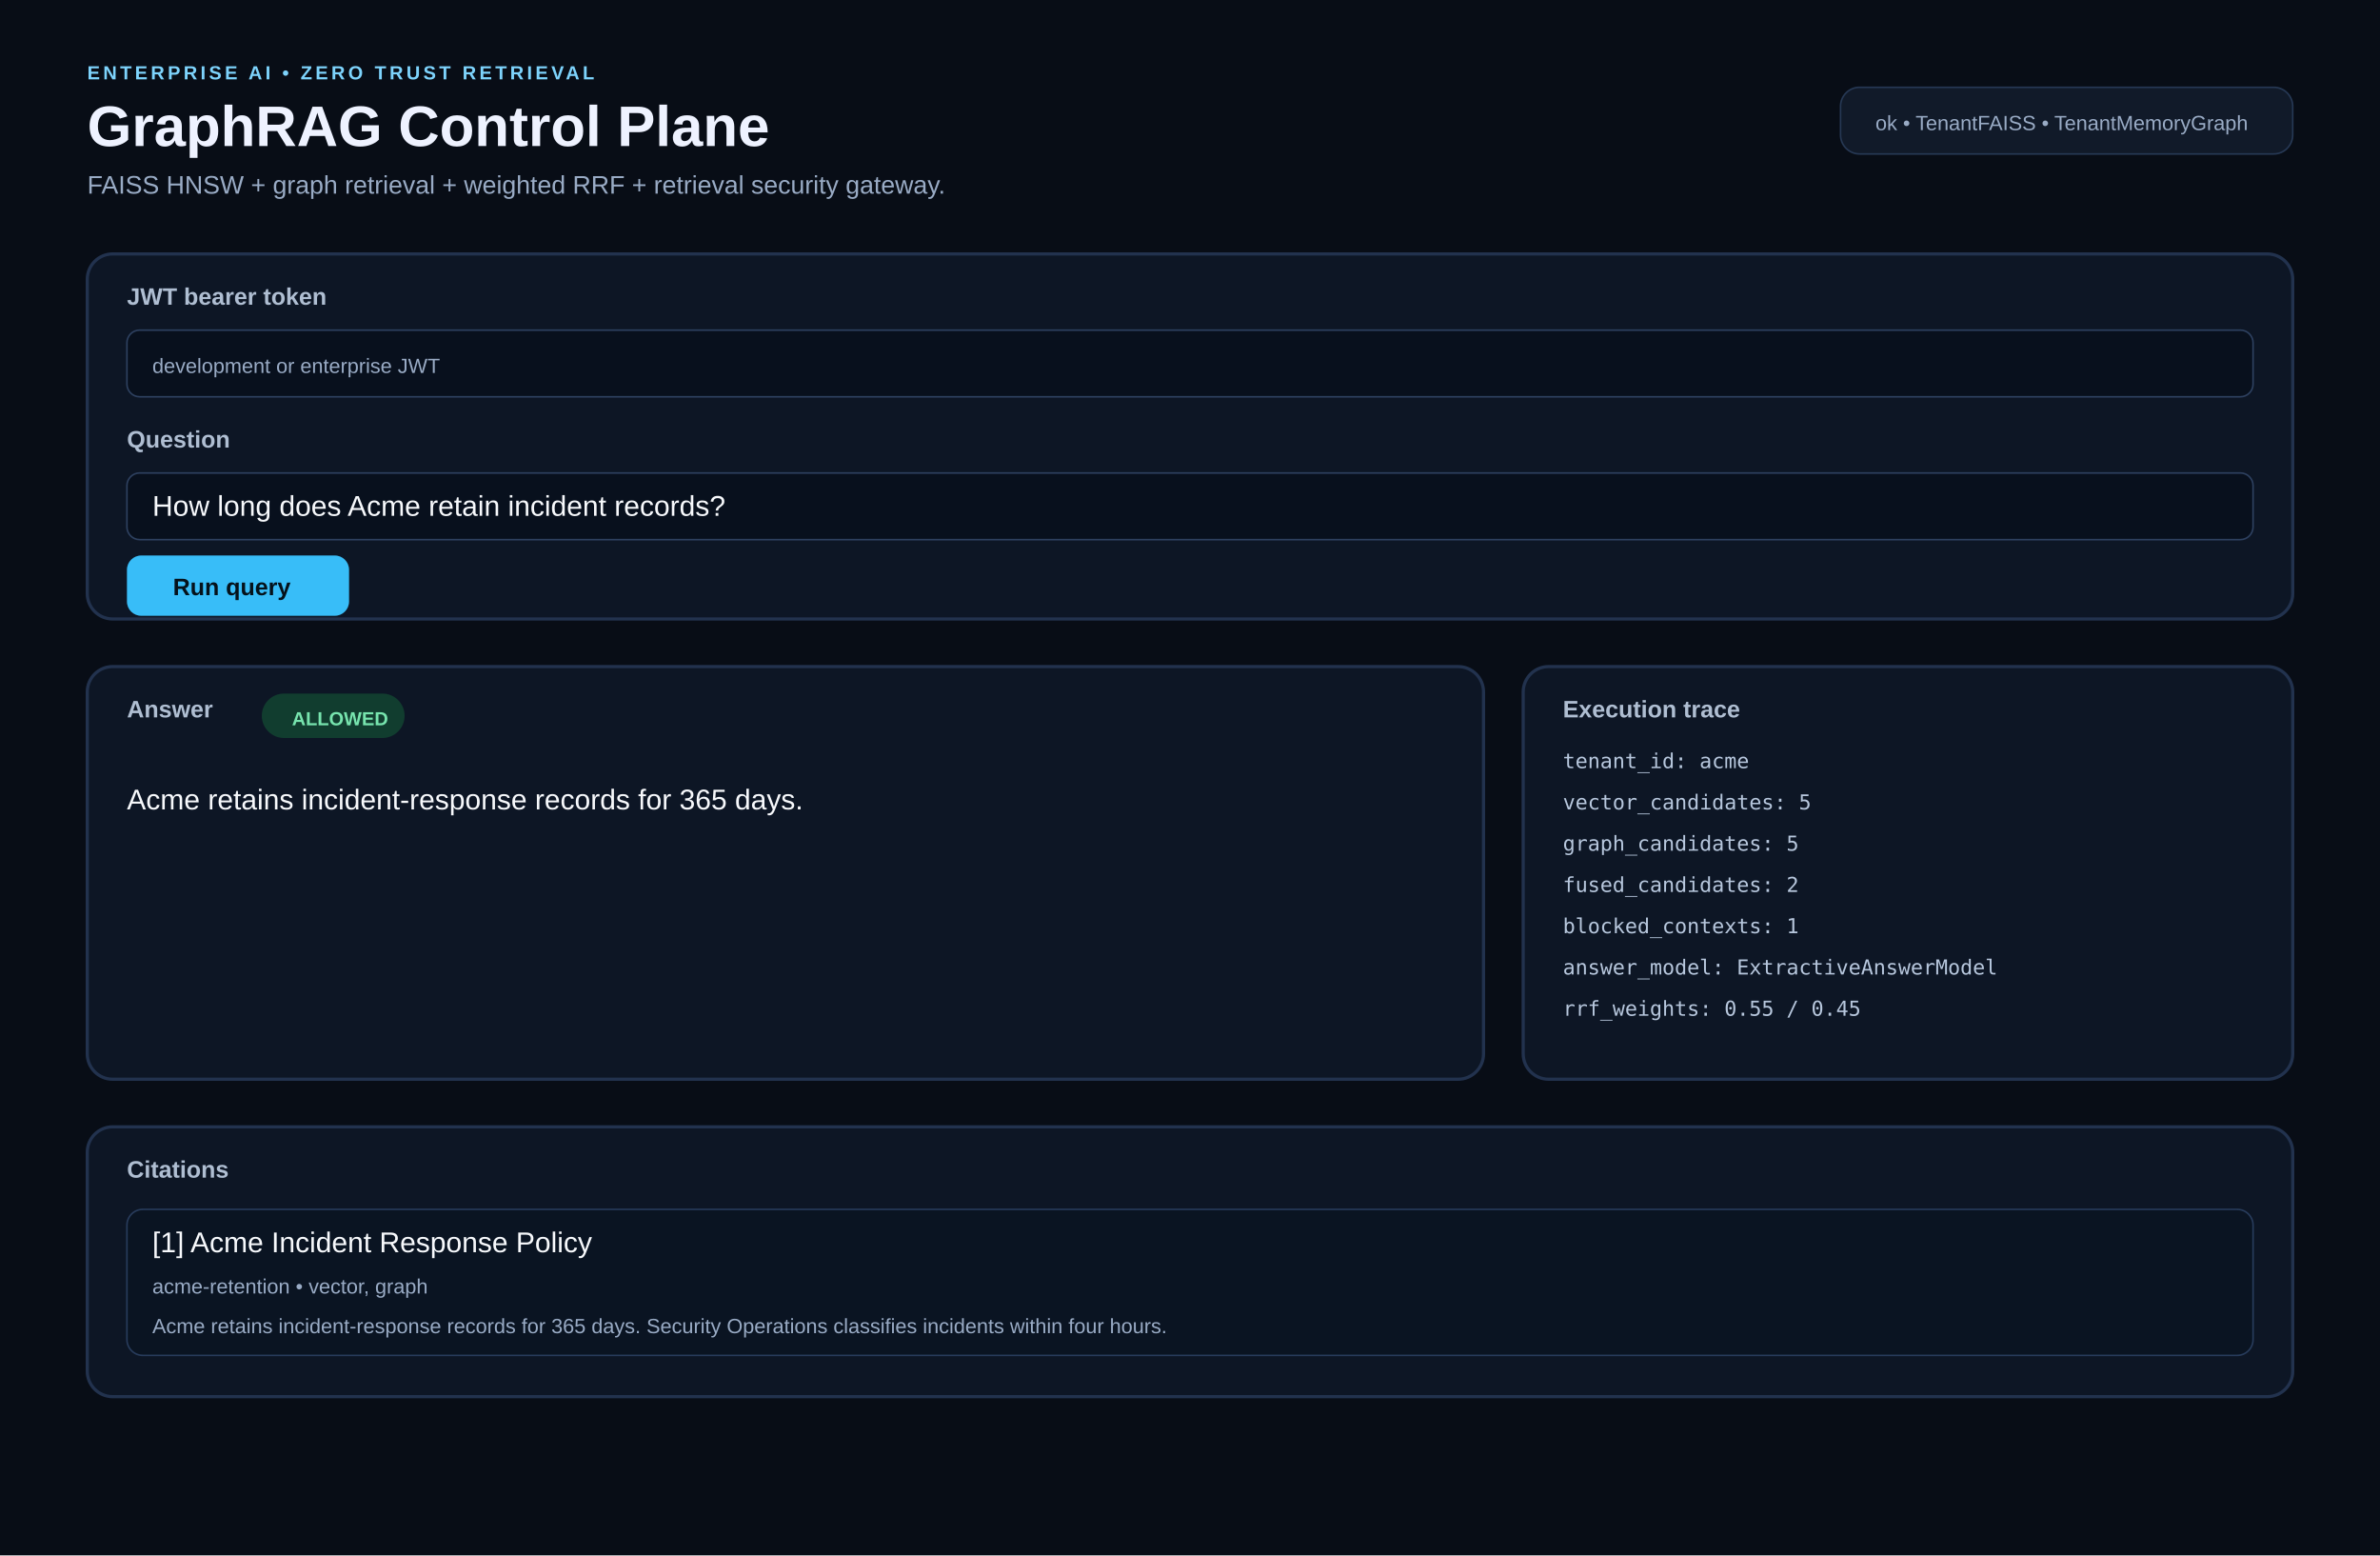
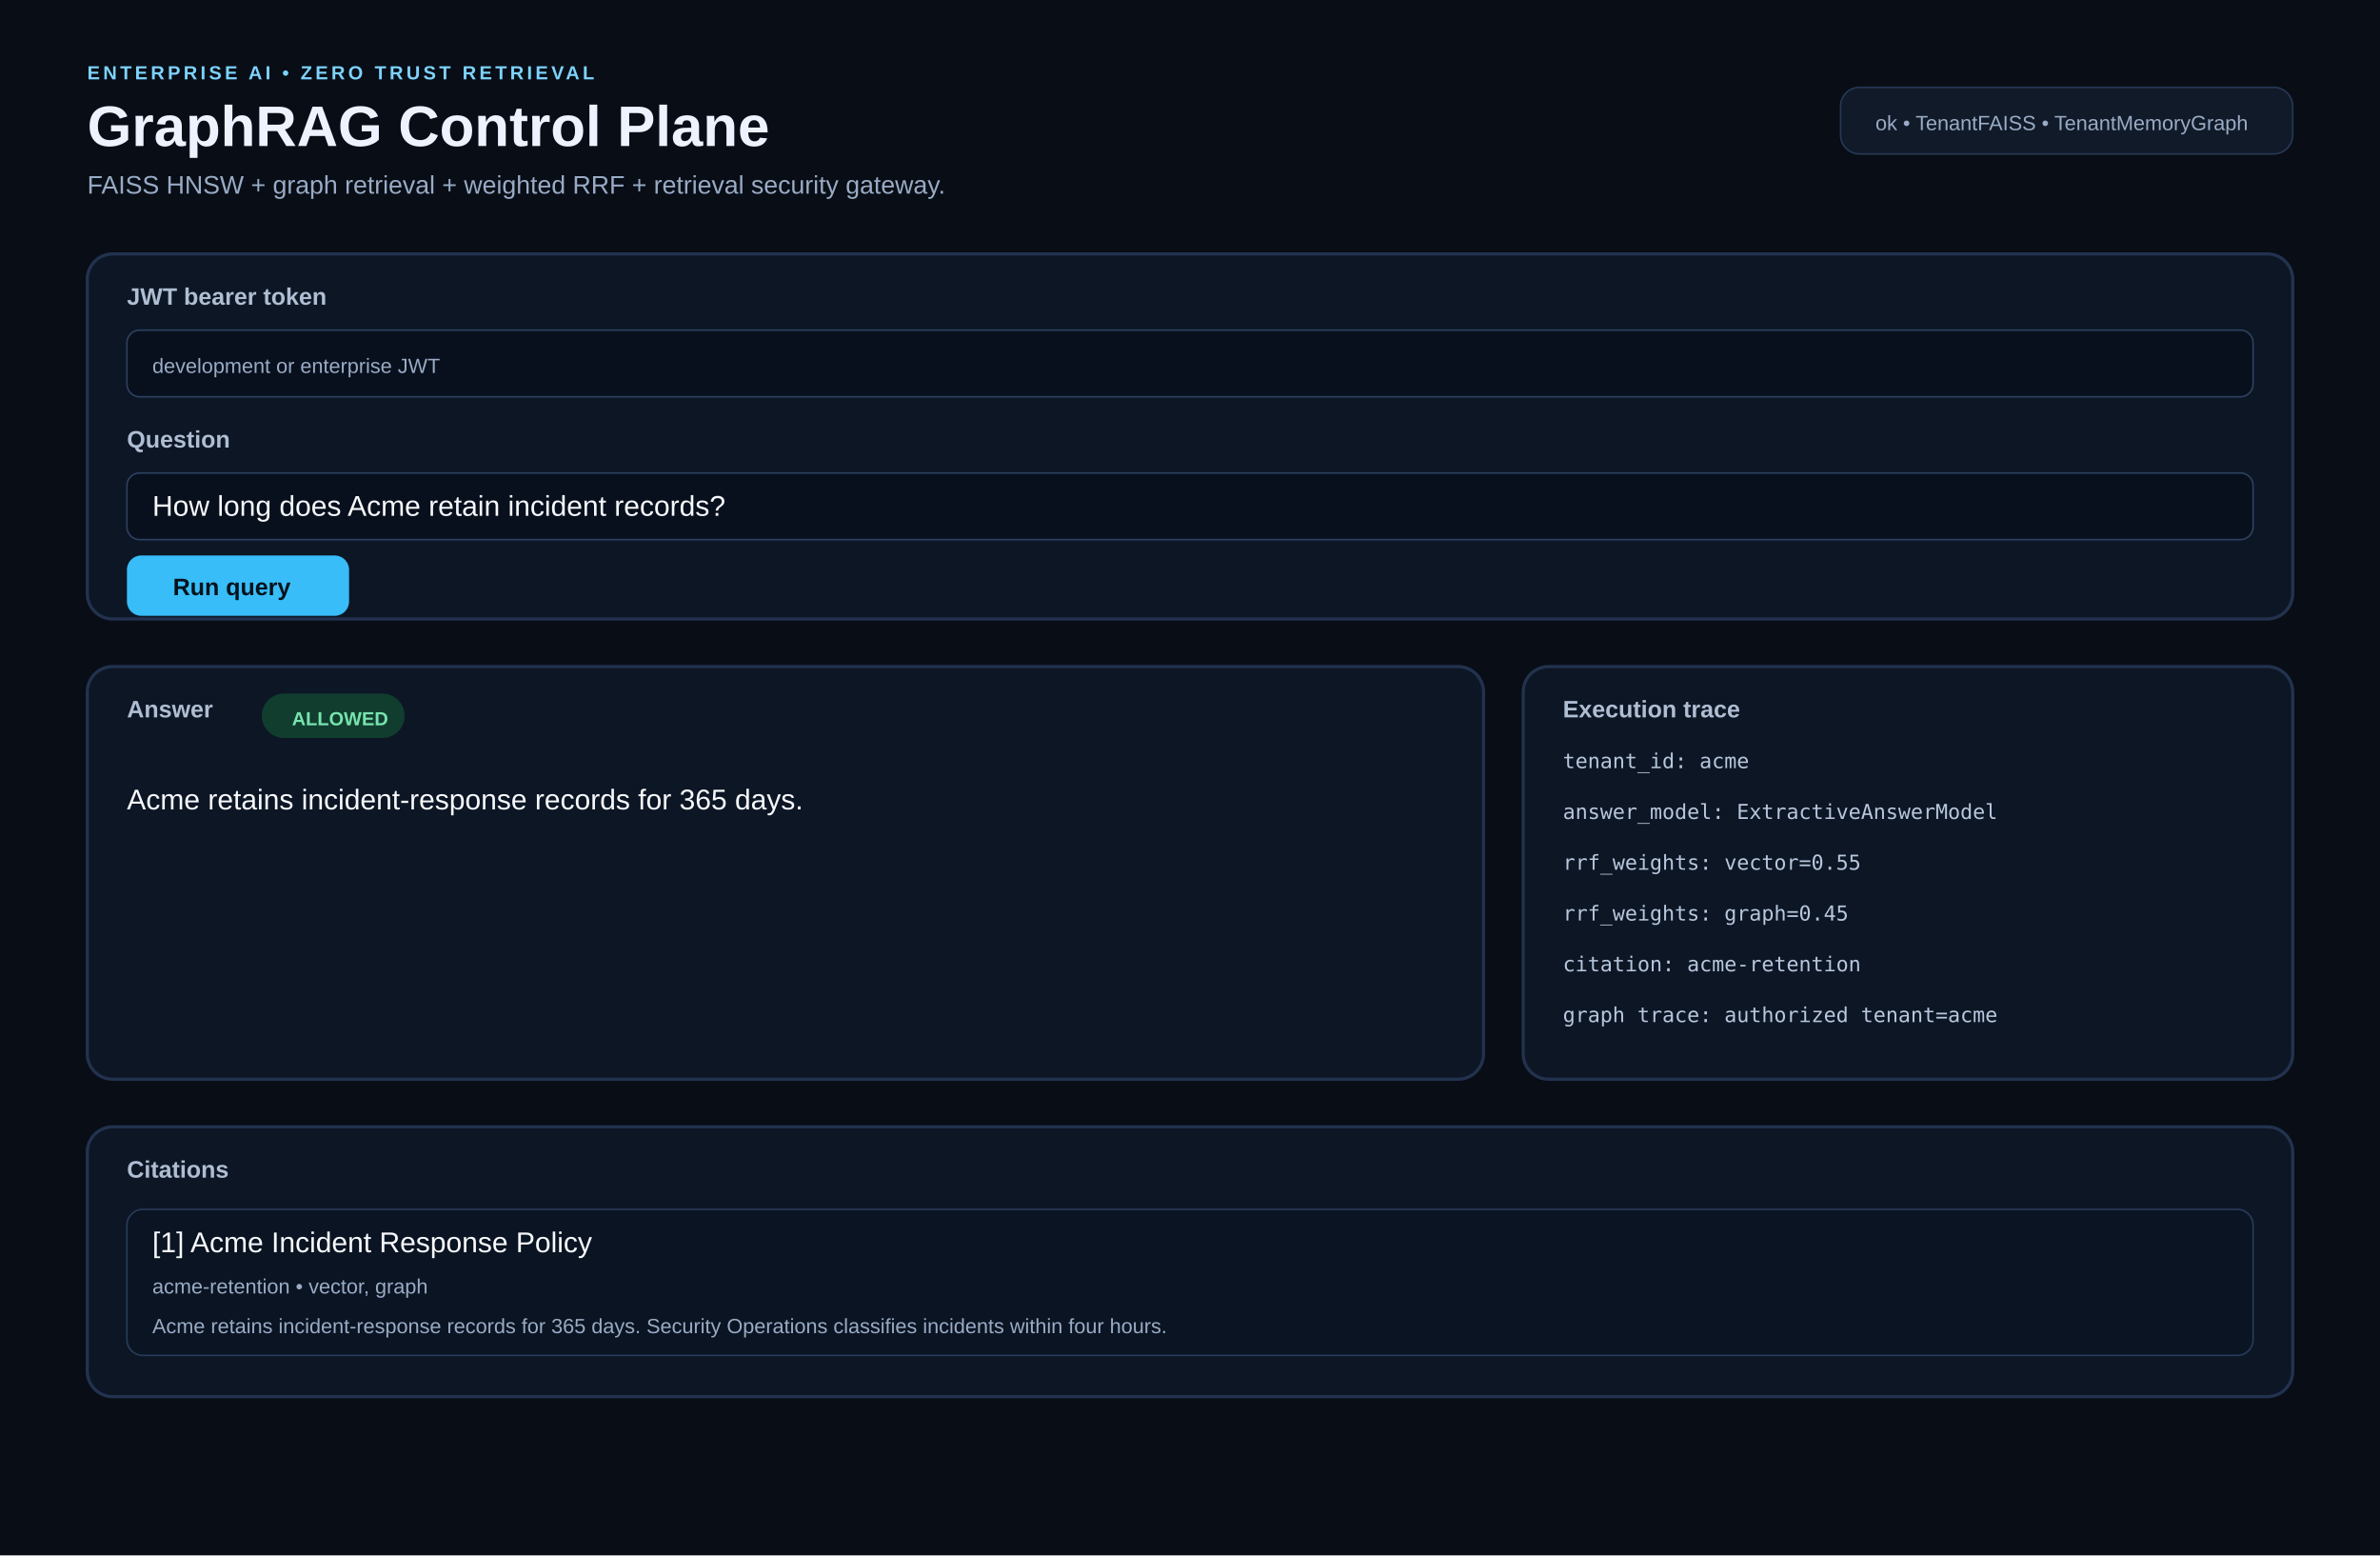
<svg xmlns="http://www.w3.org/2000/svg" width="1500" height="980" viewBox="0 0 1500 980">
  <rect width="1500" height="980" fill="#080d16" />
  <style>text{font-family:Arial,sans-serif}.title{font-size:36px;font-weight:700;fill:#eef2ff}.sub{font-size:16px;fill:#99abc5}.eyebrow{font-size:12px;font-weight:700;fill:#7dd3fc;letter-spacing:2px}.panel{fill:#0d1625;stroke:#22324e;stroke-width:2}.label{font-size:15px;font-weight:700;fill:#afbed2}.body{font-size:18px;fill:#f7f9fc}.muted{font-size:13px;fill:#99abc5}.mono{font-family:monospace;font-size:13px;fill:#b7c7dd}.chip{fill:#122238;stroke:#2b4364;stroke-width:1}</style>
  <text x="55" y="50" class="eyebrow">ENTERPRISE AI • ZERO TRUST RETRIEVAL</text>
  <text x="55" y="92" class="title">GraphRAG Control Plane</text>
  <text x="55" y="122" class="sub">FAISS HNSW + graph retrieval + weighted RRF + retrieval security gateway.</text>
  <rect x="1160" y="55" rx="12" width="285" height="42" fill="#111a29" stroke="#263854" />
  <text x="1182" y="82" class="muted">ok • TenantFAISS • TenantMemoryGraph</text>
  <rect class="panel" x="55" y="160" rx="16" width="1390" height="230" />
  <text x="80" y="192" class="label">JWT bearer token</text>
  <rect x="80" y="208" rx="8" width="1340" height="42" fill="#08101d" stroke="#2d405f" />
  <text x="96" y="235" class="muted">development or enterprise JWT</text>
  <text x="80" y="282" class="label">Question</text>
  <rect x="80" y="298" rx="8" width="1340" height="42" fill="#08101d" stroke="#2d405f" />
  <text x="96" y="325" class="body">How long does Acme retain incident records?</text>
  <rect x="80" y="350" rx="9" width="140" height="38" fill="#38bdf8" />
  <text x="109" y="375" font-family="Arial" font-size="15" font-weight="700" fill="#05121b">Run query</text>
  <rect class="panel" x="55" y="420" rx="16" width="880" height="260" />
  <text x="80" y="452" class="label">Answer</text>
  <rect x="165" y="437" rx="14" width="90" height="28" fill="#113d2f" />
  <text x="184" y="457" font-family="Arial" font-size="12" font-weight="700" fill="#77e4ae">ALLOWED</text>
  <text x="80" y="510" class="body">Acme retains incident-response records for 365 days.</text>
  <rect class="panel" x="960" y="420" rx="16" width="485" height="260" />
  <text x="985" y="452" class="label">Execution trace</text>
  <text x="985" y="484" class="mono">tenant_id: acme</text>
-   <text x="985" y="510" class="mono">vector_candidates: 5</text>
-   <text x="985" y="536" class="mono">graph_candidates: 5</text>
-   <text x="985" y="562" class="mono">fused_candidates: 2</text>
-   <text x="985" y="588" class="mono">blocked_contexts: 1</text>
-   <text x="985" y="614" class="mono">answer_model: ExtractiveAnswerModel</text>
-   <text x="985" y="640" class="mono">rrf_weights: 0.55 / 0.45</text>
+   <text x="985" y="516" class="mono">answer_model: ExtractiveAnswerModel</text>
+   <text x="985" y="548" class="mono">rrf_weights: vector=0.55</text>
+   <text x="985" y="580" class="mono">rrf_weights: graph=0.45</text>
+   <text x="985" y="612" class="mono">citation: acme-retention</text>
+   <text x="985" y="644" class="mono">graph trace: authorized tenant=acme</text>
  <rect class="panel" x="55" y="710" rx="16" width="1390" height="170" />
  <text x="80" y="742" class="label">Citations</text>
  <rect x="80" y="762" rx="10" width="1340" height="92" fill="#0a1422" stroke="#273b5b" />
  <text x="96" y="789" class="body">[1] Acme Incident Response Policy</text>
  <text x="96" y="815" class="muted">acme-retention • vector, graph</text>
  <text x="96" y="840" class="muted">Acme retains incident-response records for 365 days. Security Operations classifies incidents within four hours.</text>
</svg>
